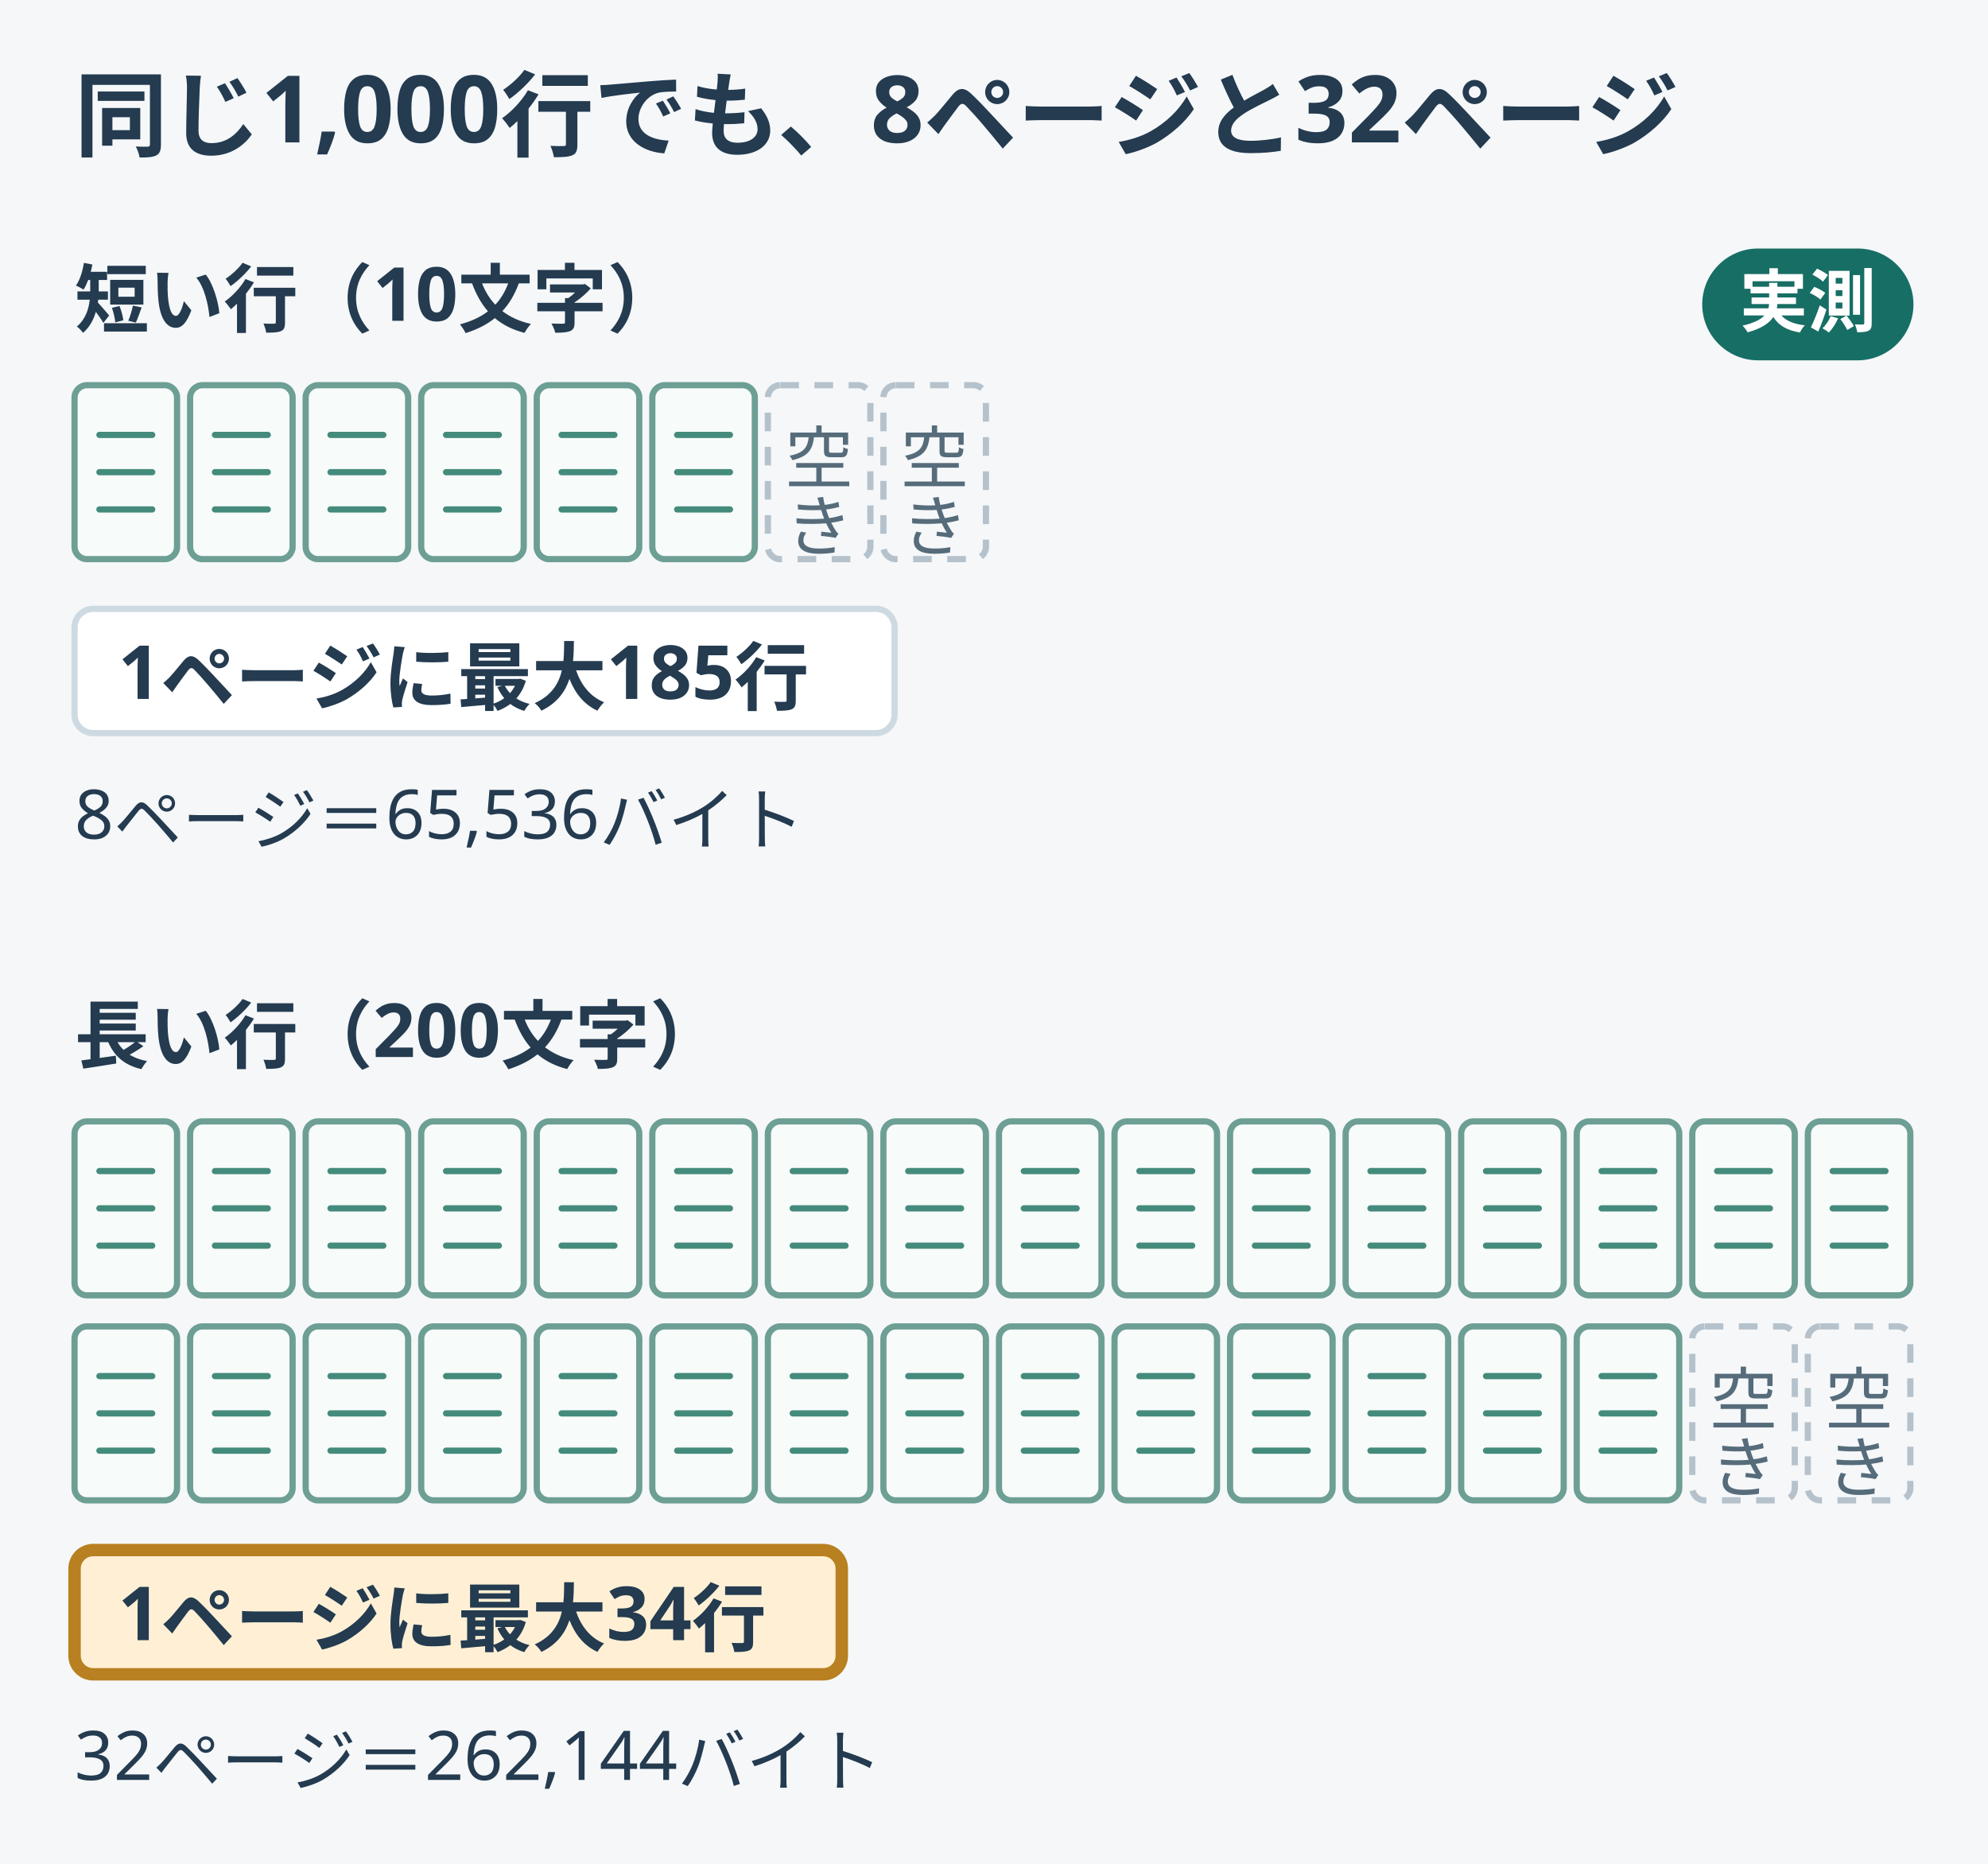
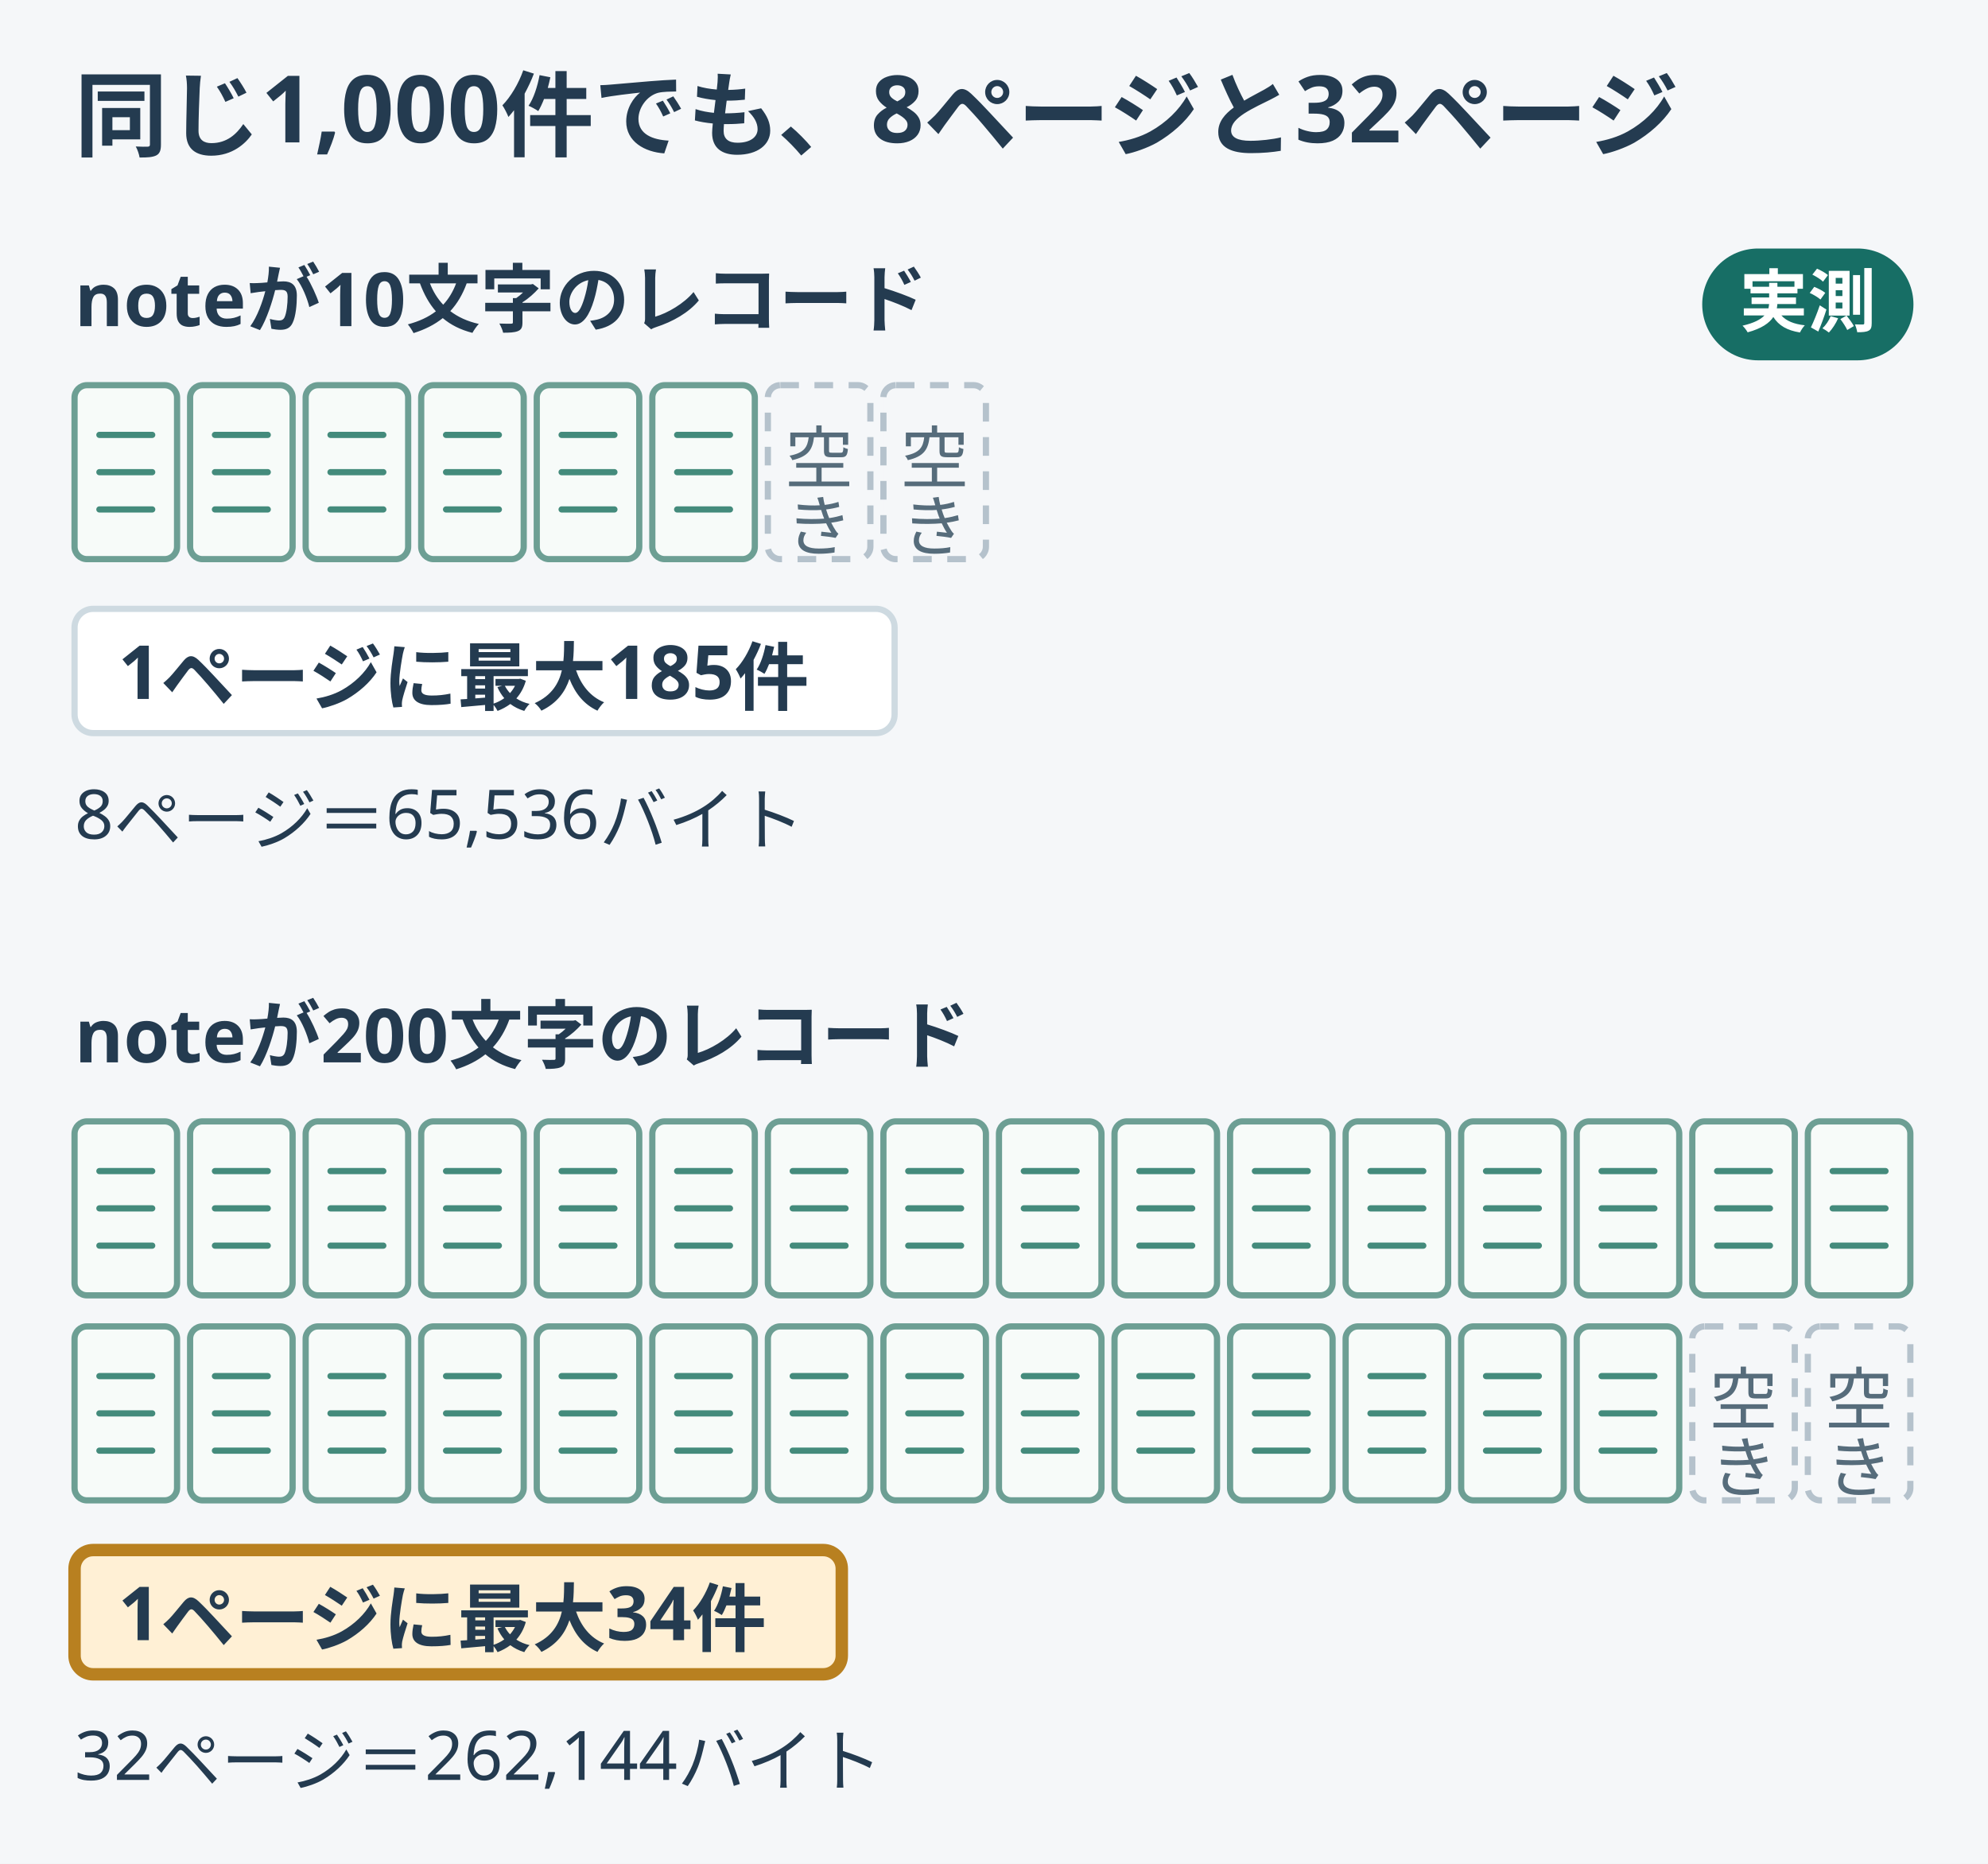
<svg xmlns="http://www.w3.org/2000/svg" width="640" height="600" viewBox="0 0 640 600" role="img" aria-labelledby="title">
  <defs>
    <marker id="flow" markerWidth="10" markerHeight="10" refX="9" refY="5" orient="auto">
      <path d="M0 0L10 5L0 10z" fill="#277b74" />
    </marker>
    <marker id="req" markerWidth="10" markerHeight="10" refX="9" refY="5" orient="auto">
      <path d="M0 0L10 5L0 10" fill="none" stroke="#945e11" stroke-width="2" />
    </marker>
    <marker id="ref" markerWidth="9" markerHeight="9" refX="8" refY="4.5" orient="auto">
      <path d="M0 0L9 4.5L0 9z" fill="#7d93a3" />
    </marker>
  </defs>
  <style>
text{font-family:"Hiragino Sans","Noto Sans JP",sans-serif;font-size:24px;fill:#243b50}
.h{font-size:30px;font-weight:700}.b{font-weight:700}.s{font-size:22px}.m{font-size:22px;fill:#566c7b}
.mono{font-family:ui-monospace,Menlo,monospace;font-size:22px}.tag{font-size:22px;font-weight:700;fill:#fff}
.teal{fill:#176e65}.brown{fill:#945e11}.real{fill:#176e65}
.panel{fill:#fff;stroke:#cedae1;stroke-width:2}.node{fill:#ecf2f8;stroke:#56738a;stroke-width:2}
.row{fill:#fff;stroke:#448b7c;stroke-width:2}.match{fill:#fff;stroke:#176e65;stroke-width:4}
.page{fill:#f7fbf9;stroke:#6d9f94;stroke-width:2}.ipage{fill:#f4f6f8;stroke:#6b7f8e;stroke-width:2}
.band{fill:#d5dde3;stroke:#92a7b5;stroke-width:2}.skip{fill:none;stroke:#b5c2cc;stroke-width:2;stroke-dasharray:6 5}
.hot{fill:#fff0d5;stroke:#b88020;stroke-width:4}.ghost{fill:#f5f7f9;stroke:#b5c2cc;stroke-width:2;stroke-dasharray:6 5}
.flow{fill:none;stroke:#277b74;stroke-width:3;marker-end:url(#flow)}.req{fill:none;stroke:#945e11;stroke-width:3;stroke-dasharray:8 6;marker-end:url(#req)}
.ref{fill:none;stroke:#7d93a3;stroke-width:2;marker-end:url(#ref)}.step{fill:#fff;stroke:#243b50;stroke-width:2.5}
.spine{fill:#e9f3f4;stroke:#243b50;stroke-width:1.5}
  </style>
  <rect width="640" height="600" fill="#f5f7f9" />
-   <text x="24" y="48" class="h">同じ1,000行でも、8ページと32ページ</text>
+   <text x="24" y="48" class="h">同じ1,000件でも、8ページと32ページ</text>
  <rect x="548" y="80" width="68" height="36" rx="18" class="real" />
  <text x="582" y="105" text-anchor="middle" class="tag">実測</text>
  <g id="short">
-     <text x="24" y="105" class="b">短い行（10文字）</text>
+     <text x="24" y="105" class="b">noteが10文字のレコード</text>
    <rect x="24" y="124" width="33" height="56" rx="4" class="page" />
    <rect x="61.2" y="124" width="33" height="56" rx="4" class="page" />
    <rect x="98.4" y="124" width="33" height="56" rx="4" class="page" />
    <rect x="135.6" y="124" width="33" height="56" rx="4" class="page" />
    <rect x="172.8" y="124" width="33" height="56" rx="4" class="page" />
    <rect x="210" y="124" width="33" height="56" rx="4" class="page" />
    <rect x="247.2" y="124" width="33" height="56" rx="4" class="ghost" />
    <rect x="284.4" y="124" width="33" height="56" rx="4" class="ghost" />
    <g class="row" stroke-linecap="round">
      <path d="M32 140H49M32 152H49M32 164H49" />
      <path d="M69.2 140H86.2M69.2 152H86.2M69.2 164H86.2" />
      <path d="M106.4 140H123.4M106.4 152H123.4M106.4 164H123.4" />
      <path d="M143.6 140H160.6M143.6 152H160.6M143.6 164H160.6" />
      <path d="M180.8 140H197.8M180.8 152H197.8M180.8 164H197.8" />
      <path d="M218 140H235M218 152H235M218 164H235" />
    </g>
    <text x="263.7" y="152" writing-mode="vertical-rl" text-anchor="middle" class="m">空き</text>
    <text x="300.9" y="152" writing-mode="vertical-rl" text-anchor="middle" class="m">空き</text>
    <rect x="24" y="196" width="264" height="40" rx="6" class="panel" />
-     <text x="38" y="225" class="b">1ページに最大185行</text>
+     <text x="38" y="225" class="b">1ページに最大185件</text>
    <text x="24" y="270" class="s">8ページ＝65,536バイト</text>
  </g>
  <g id="long">
-     <text x="24" y="342" class="b">長い行（200文字）</text>
+     <text x="24" y="342" class="b">noteが200文字のレコード</text>
    <rect x="24" y="361" width="33" height="56" rx="4" class="page" />
    <rect x="61.2" y="361" width="33" height="56" rx="4" class="page" />
    <rect x="98.4" y="361" width="33" height="56" rx="4" class="page" />
    <rect x="135.6" y="361" width="33" height="56" rx="4" class="page" />
    <rect x="172.8" y="361" width="33" height="56" rx="4" class="page" />
    <rect x="210" y="361" width="33" height="56" rx="4" class="page" />
    <rect x="247.2" y="361" width="33" height="56" rx="4" class="page" />
    <rect x="284.4" y="361" width="33" height="56" rx="4" class="page" />
    <rect x="321.6" y="361" width="33" height="56" rx="4" class="page" />
    <rect x="358.8" y="361" width="33" height="56" rx="4" class="page" />
    <rect x="396" y="361" width="33" height="56" rx="4" class="page" />
    <rect x="433.2" y="361" width="33" height="56" rx="4" class="page" />
    <rect x="470.4" y="361" width="33" height="56" rx="4" class="page" />
    <rect x="507.6" y="361" width="33" height="56" rx="4" class="page" />
    <rect x="544.8" y="361" width="33" height="56" rx="4" class="page" />
    <rect x="582" y="361" width="33" height="56" rx="4" class="page" />
    <rect x="24" y="427" width="33" height="56" rx="4" class="page" />
    <rect x="61.2" y="427" width="33" height="56" rx="4" class="page" />
    <rect x="98.4" y="427" width="33" height="56" rx="4" class="page" />
    <rect x="135.6" y="427" width="33" height="56" rx="4" class="page" />
    <rect x="172.8" y="427" width="33" height="56" rx="4" class="page" />
    <rect x="210" y="427" width="33" height="56" rx="4" class="page" />
    <rect x="247.2" y="427" width="33" height="56" rx="4" class="page" />
    <rect x="284.4" y="427" width="33" height="56" rx="4" class="page" />
    <rect x="321.6" y="427" width="33" height="56" rx="4" class="page" />
    <rect x="358.8" y="427" width="33" height="56" rx="4" class="page" />
    <rect x="396" y="427" width="33" height="56" rx="4" class="page" />
    <rect x="433.2" y="427" width="33" height="56" rx="4" class="page" />
    <rect x="470.4" y="427" width="33" height="56" rx="4" class="page" />
    <rect x="507.6" y="427" width="33" height="56" rx="4" class="page" />
    <rect x="544.8" y="427" width="33" height="56" rx="4" class="ghost" />
    <rect x="582" y="427" width="33" height="56" rx="4" class="ghost" />
    <g class="row" stroke-linecap="round">
      <path d="M32 377H49M32 389H49M32 401H49" />
      <path d="M69.2 377H86.2M69.2 389H86.2M69.2 401H86.2" />
      <path d="M106.4 377H123.4M106.4 389H123.4M106.4 401H123.4" />
      <path d="M143.6 377H160.6M143.6 389H160.6M143.6 401H160.6" />
      <path d="M180.8 377H197.8M180.8 389H197.8M180.8 401H197.8" />
      <path d="M218 377H235M218 389H235M218 401H235" />
      <path d="M255.2 377H272.2M255.2 389H272.2M255.2 401H272.2" />
      <path d="M292.4 377H309.4M292.4 389H309.4M292.4 401H309.4" />
      <path d="M329.6 377H346.6M329.6 389H346.6M329.6 401H346.6" />
      <path d="M366.8 377H383.8M366.8 389H383.8M366.8 401H383.8" />
      <path d="M404 377H421M404 389H421M404 401H421" />
      <path d="M441.2 377H458.2M441.2 389H458.2M441.2 401H458.2" />
      <path d="M478.4 377H495.4M478.4 389H495.4M478.4 401H495.4" />
      <path d="M515.6 377H532.6M515.6 389H532.6M515.6 401H532.6" />
      <path d="M552.8 377H569.8M552.8 389H569.8M552.8 401H569.8" />
      <path d="M590 377H607M590 389H607M590 401H607" />
      <path d="M32 443H49M32 455H49M32 467H49" />
      <path d="M69.2 443H86.2M69.2 455H86.2M69.2 467H86.2" />
      <path d="M106.4 443H123.4M106.4 455H123.4M106.4 467H123.4" />
      <path d="M143.6 443H160.6M143.6 455H160.6M143.6 467H160.6" />
      <path d="M180.8 443H197.8M180.8 455H197.8M180.8 467H197.8" />
      <path d="M218 443H235M218 455H235M218 467H235" />
      <path d="M255.2 443H272.2M255.2 455H272.2M255.2 467H272.2" />
      <path d="M292.4 443H309.4M292.4 455H309.4M292.4 467H309.4" />
      <path d="M329.6 443H346.6M329.6 455H346.6M329.6 467H346.6" />
      <path d="M366.8 443H383.8M366.8 455H383.8M366.8 467H383.8" />
      <path d="M404 443H421M404 455H421M404 467H421" />
      <path d="M441.2 443H458.2M441.2 455H458.2M441.2 467H458.2" />
      <path d="M478.4 443H495.4M478.4 455H495.4M478.4 467H495.4" />
      <path d="M515.6 443H532.6M515.6 455H532.6M515.6 467H532.6" />
    </g>
    <text x="561.3" y="455" writing-mode="vertical-rl" text-anchor="middle" class="m">空き</text>
    <text x="598.5" y="455" writing-mode="vertical-rl" text-anchor="middle" class="m">空き</text>
    <rect x="24" y="499" width="247" height="40" rx="6" class="hot" />
-     <text x="38" y="528" class="b">1ページに最大34行</text>
+     <text x="38" y="528" class="b">1ページに最大34件</text>
    <text x="24" y="573" class="s">32ページ＝262,144バイト</text>
  </g>
</svg>
